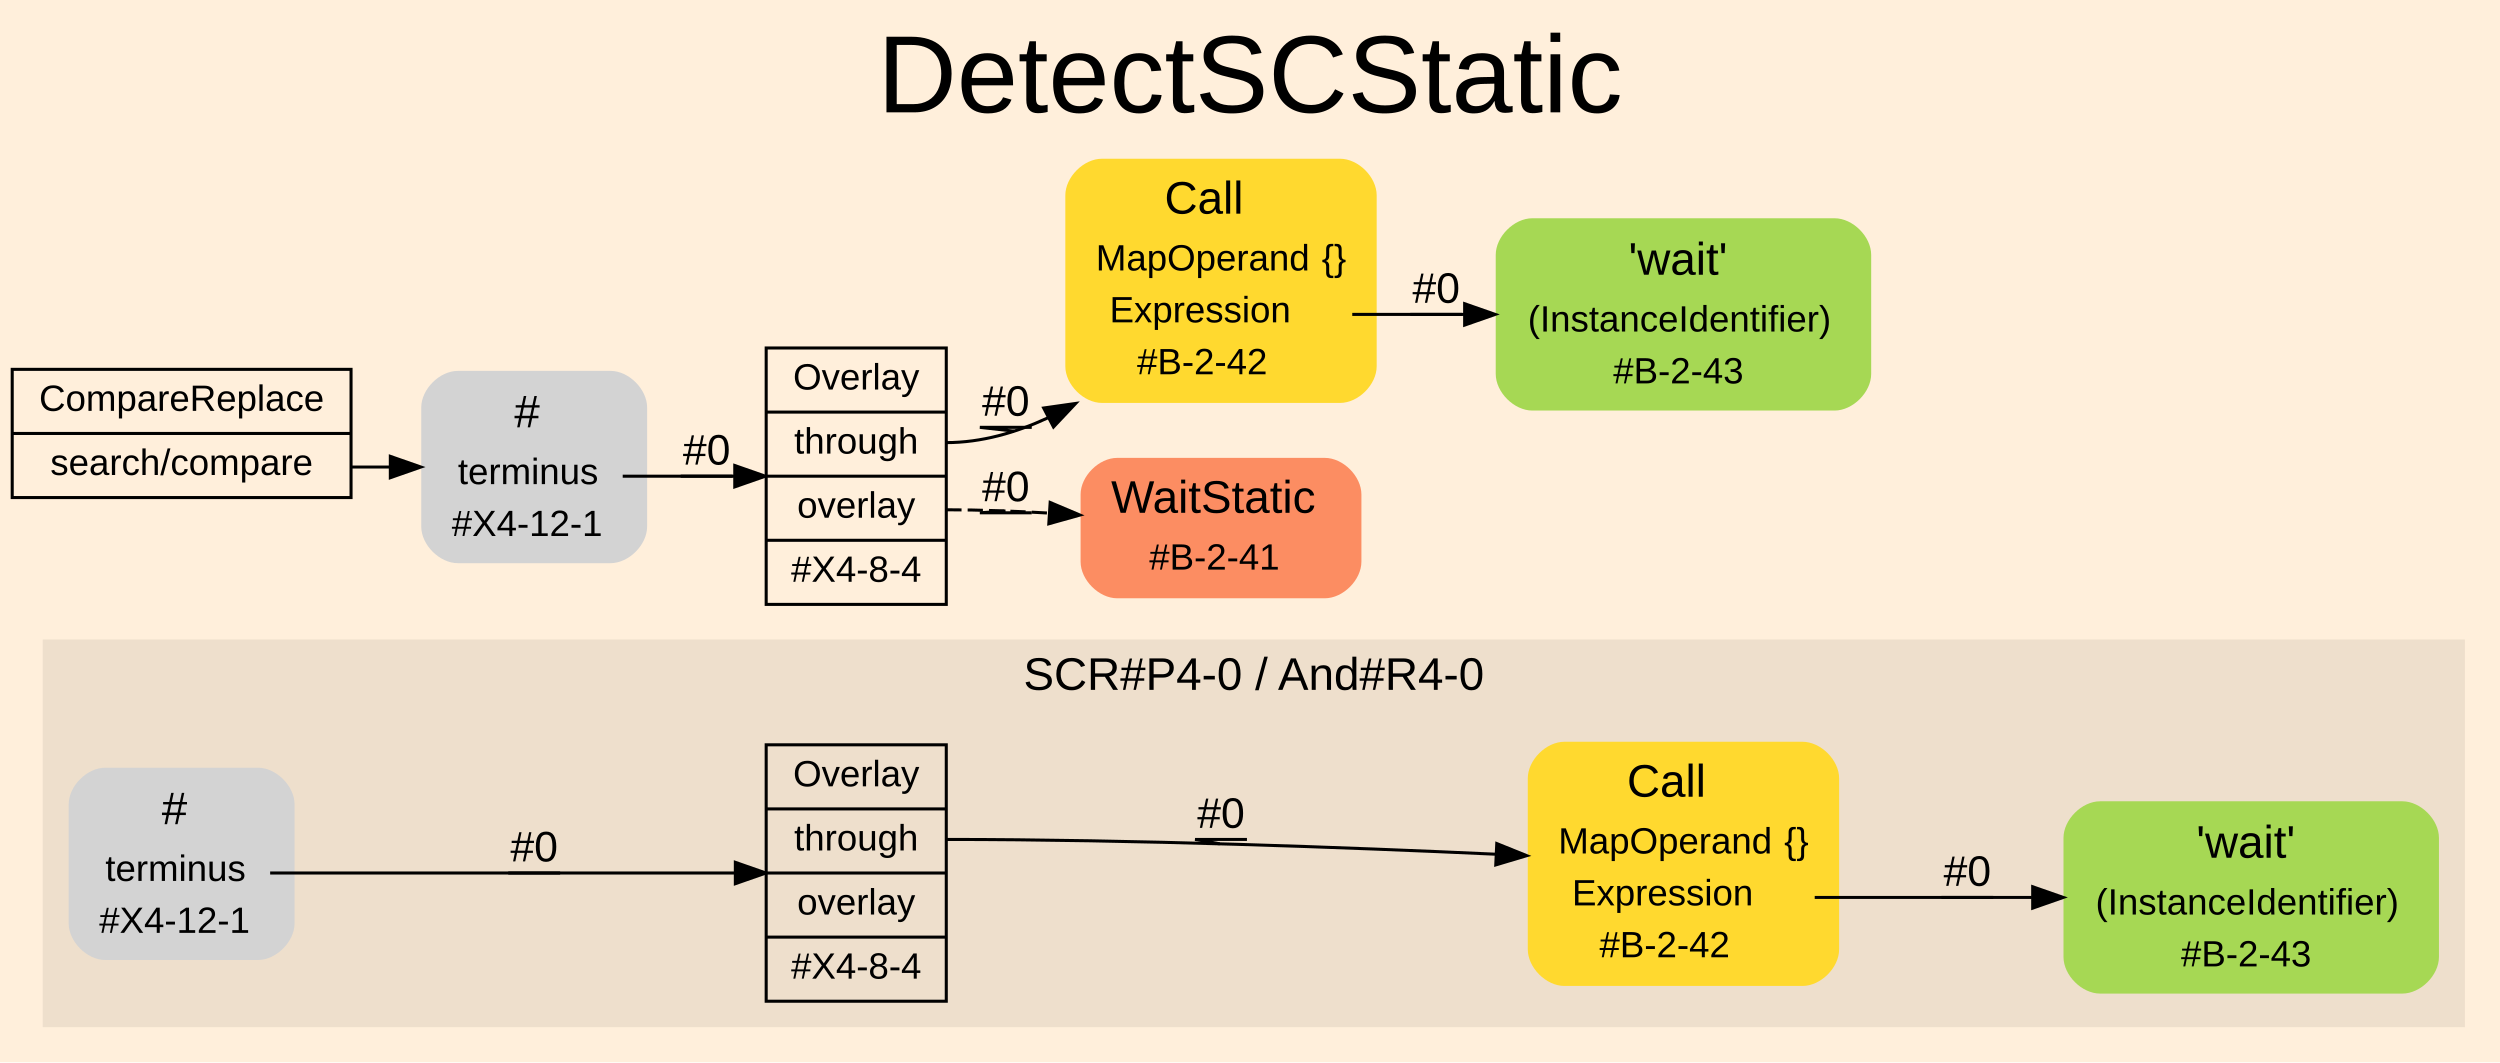
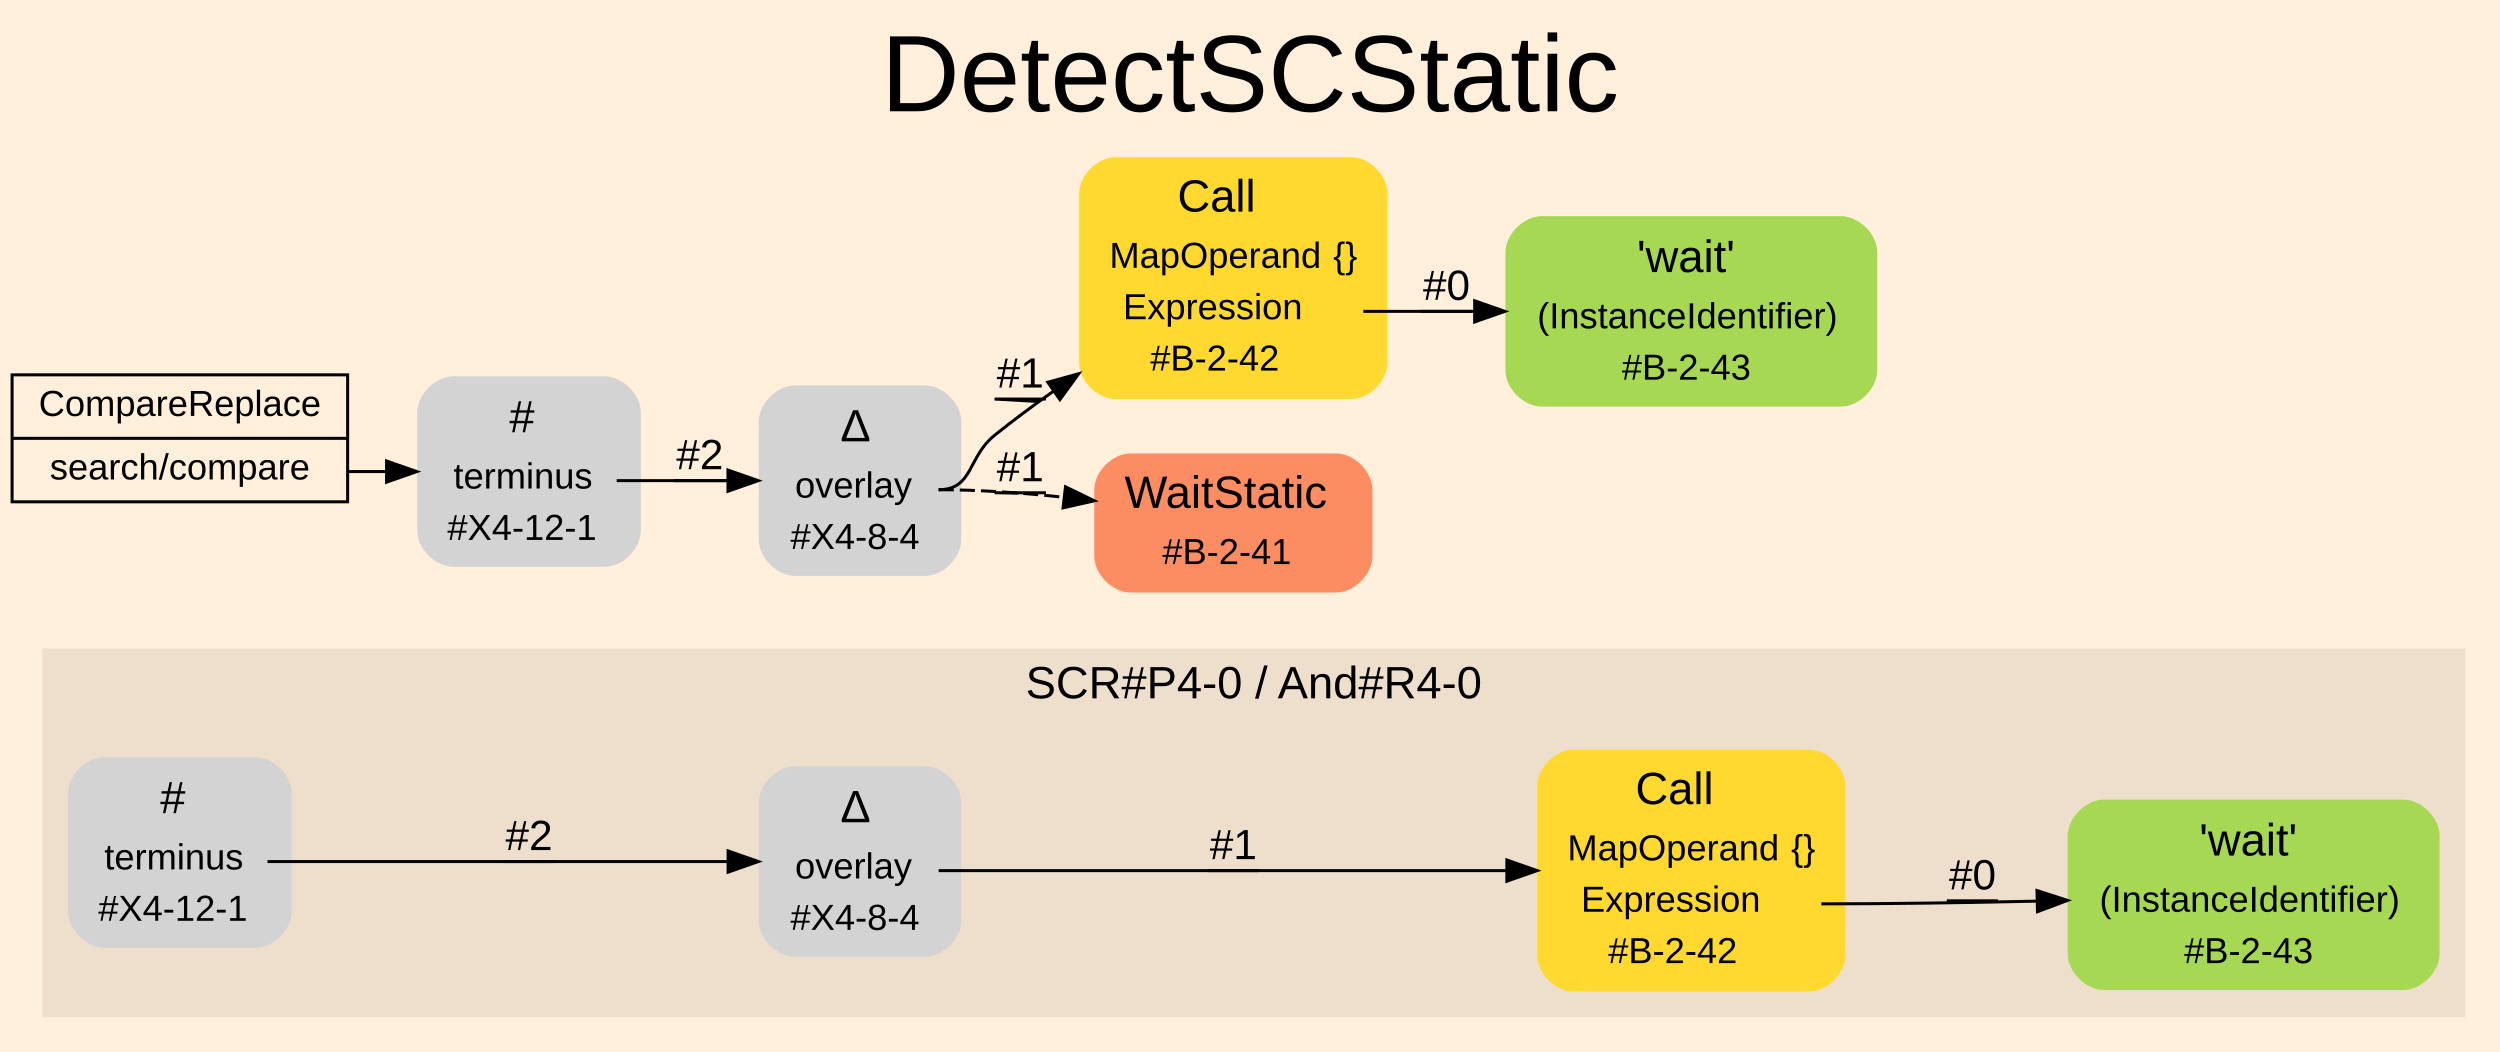
- <svg xmlns="http://www.w3.org/2000/svg" width="819pt" height="348pt" viewBox="0.00 0.00 819.00 348.00">
+ <svg xmlns="http://www.w3.org/2000/svg" width="827pt" height="348pt" viewBox="0.00 0.00 827.00 348.00">
  <g id="graph0" class="graph" transform="scale(1 1) rotate(0) translate(4 344)">
-     <polygon fill="#ffefdb" stroke="transparent" points="-4,4 -4,-344 815,-344 815,4 -4,4" />
-     <text text-anchor="middle" x="405.5" y="-307.2" font-family="Arial" font-size="36.00" fill="#000000">DetectSCStatic</text>
+     <polygon fill="#ffefdb" stroke="transparent" points="-4,4 -4,-344 823,-344 823,4 -4,4" />
+     <text text-anchor="middle" x="409.5" y="-307.2" font-family="Arial" font-size="36.00" fill="#000000">DetectSCStatic</text>
    <g id="clust1" class="cluster">
-       <polygon fill="#eedfcc" stroke="#eedfcc" points="10.5,-8 10.5,-134 803,-134 803,-8 10.5,-8" />
-       <text text-anchor="middle" x="406.75" y="-118" font-family="Arial" font-size="15.00" fill="#000000">SCR#P4-0 / And#R4-0</text>
+       <polygon fill="#eedfcc" stroke="#eedfcc" points="10.5,-8 10.5,-129 811,-129 811,-8 10.5,-8" />
+       <text text-anchor="middle" x="410.75" y="-113" font-family="Arial" font-size="15.00" fill="#000000">SCR#P4-0 / And#R4-0</text>
    </g>
    <g id="node1" class="node">
-       <path fill="#a6d854" stroke="transparent" d="M783,-81.5C783,-81.5 684,-81.5 684,-81.5 678,-81.5 672,-75.5 672,-69.5 672,-69.5 672,-30.5 672,-30.5 672,-24.5 678,-18.5 684,-18.5 684,-18.5 783,-18.5 783,-18.5 789,-18.5 795,-24.5 795,-30.5 795,-30.5 795,-69.5 795,-69.5 795,-75.5 789,-81.5 783,-81.5" />
-       <text text-anchor="start" x="715.5" y="-63" font-family="Arial" font-size="15.00" fill="#000000">'wait'</text>
-       <text text-anchor="start" x="682.5" y="-44.4" font-family="Arial" font-size="12.00" fill="#000000">(InstanceIdentifier)</text>
-       <text text-anchor="start" x="710.5" y="-27.4" font-family="Arial" font-size="12.00" fill="#000000">#B-2-43</text>
+       <path fill="#ffd92f" stroke="transparent" d="M594.5,-96C594.5,-96 516.5,-96 516.5,-96 510.5,-96 504.5,-90 504.5,-84 504.5,-84 504.5,-28 504.5,-28 504.5,-22 510.5,-16 516.5,-16 516.5,-16 594.5,-16 594.5,-16 600.5,-16 606.5,-22 606.5,-28 606.5,-28 606.5,-84 606.5,-84 606.5,-90 600.5,-96 594.5,-96" />
+       <text text-anchor="start" x="537" y="-78" font-family="Arial" font-size="15.00" fill="#000000">Call</text>
+       <text text-anchor="start" x="514.5" y="-59.4" font-family="Arial" font-size="12.00" fill="#000000">MapOperand</text>
+       <text text-anchor="start" x="588.5" y="-59.4" font-family="Arial" font-size="12.00" fill="#000000">{}</text>
+       <text text-anchor="start" x="519" y="-42.4" font-family="Arial" font-size="12.00" fill="#000000">Expression</text>
+       <text text-anchor="start" x="528" y="-25.4" font-family="Arial" font-size="12.00" fill="#000000">#B-2-42</text>
    </g>
    <g id="node2" class="node">
-       <path fill="#d3d3d3" stroke="transparent" d="M80.5,-92.5C80.5,-92.5 30.5,-92.5 30.5,-92.5 24.5,-92.5 18.5,-86.5 18.5,-80.5 18.5,-80.5 18.5,-41.5 18.5,-41.5 18.5,-35.5 24.5,-29.5 30.5,-29.5 30.5,-29.5 80.5,-29.5 80.5,-29.5 86.5,-29.5 92.5,-35.5 92.5,-41.5 92.5,-41.5 92.5,-80.5 92.5,-80.5 92.5,-86.5 86.5,-92.5 80.5,-92.5" />
-       <text text-anchor="start" x="49" y="-74" font-family="Arial" font-size="15.00" fill="#000000">#</text>
-       <text text-anchor="start" x="30.5" y="-55.4" font-family="Arial" font-size="12.00" fill="#000000">terminus</text>
-       <text text-anchor="start" x="28.5" y="-38.4" font-family="Arial" font-size="12.00" fill="#000000">#X4-12-1</text>
+       <path fill="#a6d854" stroke="transparent" d="M791,-79.5C791,-79.5 692,-79.5 692,-79.5 686,-79.5 680,-73.5 680,-67.5 680,-67.5 680,-28.5 680,-28.5 680,-22.5 686,-16.5 692,-16.5 692,-16.5 791,-16.5 791,-16.5 797,-16.5 803,-22.5 803,-28.5 803,-28.5 803,-67.5 803,-67.5 803,-73.5 797,-79.5 791,-79.5" />
+       <text text-anchor="start" x="723.5" y="-61" font-family="Arial" font-size="15.00" fill="#000000">'wait'</text>
+       <text text-anchor="start" x="690.5" y="-42.4" font-family="Arial" font-size="12.00" fill="#000000">(InstanceIdentifier)</text>
+       <text text-anchor="start" x="718.5" y="-25.4" font-family="Arial" font-size="12.00" fill="#000000">#B-2-43</text>
+     </g>
+     <g id="edge1" class="edge">
+       <path fill="none" stroke="#000000" d="M598.5,-45C621.649,-45 646.901,-45.398 669.655,-45.904" />
+       <polygon fill="#000000" stroke="#000000" points="669.838,-49.409 679.917,-46.143 670.001,-42.411 669.838,-49.409" />
+       <text text-anchor="middle" x="648.5" y="-49.8" font-family="Arial" font-size="14.00" fill="#000000">#0</text>
+       <polyline fill="none" stroke="#000000" points="657,-46 640,-46 648.85,-45.489 " />
    </g>
    <g id="node3" class="node">
-       <polygon fill="#eedfcc" stroke="#000000" points="247,-16 247,-100 306,-100 306,-16 247,-16" />
-       <text text-anchor="middle" x="276.5" y="-86.4" font-family="Arial" font-size="12.00" fill="#000000">Overlay</text>
-       <polyline fill="none" stroke="#000000" points="247,-79 306,-79 " />
-       <text text-anchor="middle" x="276.5" y="-65.4" font-family="Arial" font-size="12.00" fill="#000000">through</text>
-       <polyline fill="none" stroke="#000000" points="247,-58 306,-58 " />
-       <text text-anchor="middle" x="276.5" y="-44.4" font-family="Arial" font-size="12.00" fill="#000000">overlay</text>
-       <polyline fill="none" stroke="#000000" points="247,-37 306,-37 " />
-       <text text-anchor="middle" x="276.5" y="-23.4" font-family="Arial" font-size="12.00" fill="#000000">#X4-8-4</text>
+       <path fill="#d3d3d3" stroke="transparent" d="M302,-90.5C302,-90.5 259,-90.5 259,-90.5 253,-90.5 247,-84.5 247,-78.5 247,-78.5 247,-39.5 247,-39.5 247,-33.5 253,-27.5 259,-27.5 259,-27.5 302,-27.5 302,-27.5 308,-27.5 314,-33.5 314,-39.5 314,-39.5 314,-78.5 314,-78.5 314,-84.5 308,-90.5 302,-90.5" />
+       <text text-anchor="start" x="274" y="-72" font-family="Arial" font-size="15.00" fill="#000000">Δ</text>
+       <text text-anchor="start" x="259" y="-53.4" font-family="Arial" font-size="12.00" fill="#000000">overlay</text>
+       <text text-anchor="start" x="257.5" y="-36.4" font-family="Arial" font-size="12.00" fill="#000000">#X4-8-4</text>
    </g>
-     <g id="edge1" class="edge">
-       <path fill="none" stroke="#000000" d="M84.5,-58C137.059,-58 197.71,-58 236.547,-58" />
-       <polygon fill="#000000" stroke="#000000" points="236.898,-61.5 246.898,-58 236.898,-54.5 236.898,-61.5" />
-       <text text-anchor="middle" x="171" y="-61.8" font-family="Arial" font-size="14.00" fill="#000000">#0</text>
-       <polyline fill="none" stroke="#000000" points="179.5,-58 162.5,-58 171.251,-58 " />
+     <g id="edge2" class="edge">
+       <path fill="none" stroke="#000000" d="M306.5,-56C370.602,-56 443.987,-56 494.393,-56" />
+       <polygon fill="#000000" stroke="#000000" points="494.473,-59.5 504.473,-56 494.473,-52.5 494.473,-59.5" />
+       <text text-anchor="middle" x="404" y="-59.8" font-family="Arial" font-size="14.00" fill="#000000">#1</text>
+       <polyline fill="none" stroke="#000000" points="412.5,-56 395.5,-56 405.678,-56 " />
    </g>
    <g id="node4" class="node">
-       <path fill="#ffd92f" stroke="transparent" d="M586.5,-101C586.5,-101 508.5,-101 508.5,-101 502.5,-101 496.5,-95 496.5,-89 496.5,-89 496.5,-33 496.5,-33 496.5,-27 502.5,-21 508.5,-21 508.5,-21 586.5,-21 586.5,-21 592.5,-21 598.5,-27 598.5,-33 598.5,-33 598.5,-89 598.5,-89 598.5,-95 592.5,-101 586.5,-101" />
-       <text text-anchor="start" x="529" y="-83" font-family="Arial" font-size="15.00" fill="#000000">Call</text>
-       <text text-anchor="start" x="506.5" y="-64.4" font-family="Arial" font-size="12.00" fill="#000000">MapOperand</text>
-       <text text-anchor="start" x="580.5" y="-64.4" font-family="Arial" font-size="12.00" fill="#000000">{}</text>
-       <text text-anchor="start" x="511" y="-47.4" font-family="Arial" font-size="12.00" fill="#000000">Expression</text>
-       <text text-anchor="start" x="520" y="-30.4" font-family="Arial" font-size="12.00" fill="#000000">#B-2-42</text>
-     </g>
-     <g id="edge2" class="edge">
-       <path fill="none" stroke="#000000" d="M306,-69C367.292,-69 437.287,-66.394 486.085,-64.157" />
-       <polygon fill="#000000" stroke="#000000" points="486.34,-67.649 496.165,-63.686 486.013,-60.657 486.34,-67.649" />
-       <text text-anchor="middle" x="396" y="-72.8" font-family="Arial" font-size="14.00" fill="#000000">#0</text>
-       <polyline fill="none" stroke="#000000" points="404.5,-69 387.5,-69 395.586,-67.568 " />
+       <path fill="#d3d3d3" stroke="transparent" d="M80.5,-93.5C80.5,-93.5 30.5,-93.5 30.5,-93.5 24.5,-93.5 18.5,-87.5 18.5,-81.5 18.5,-81.5 18.5,-42.5 18.5,-42.5 18.5,-36.5 24.5,-30.5 30.5,-30.5 30.5,-30.5 80.5,-30.5 80.5,-30.5 86.5,-30.5 92.5,-36.5 92.5,-42.5 92.5,-42.5 92.5,-81.5 92.5,-81.5 92.5,-87.5 86.5,-93.5 80.5,-93.5" />
+       <text text-anchor="start" x="49" y="-75" font-family="Arial" font-size="15.00" fill="#000000">#</text>
+       <text text-anchor="start" x="30.5" y="-56.4" font-family="Arial" font-size="12.00" fill="#000000">terminus</text>
+       <text text-anchor="start" x="28.5" y="-39.4" font-family="Arial" font-size="12.00" fill="#000000">#X4-12-1</text>
    </g>
    <g id="edge3" class="edge">
-       <path fill="none" stroke="#000000" d="M590.5,-50C613.644,-50 638.895,-50 661.649,-50" />
-       <polygon fill="#000000" stroke="#000000" points="661.911,-53.5 671.911,-50 661.911,-46.5 661.911,-53.5" />
-       <text text-anchor="middle" x="640.5" y="-53.8" font-family="Arial" font-size="14.00" fill="#000000">#0</text>
-       <polyline fill="none" stroke="#000000" points="649,-50 632,-50 640.285,-50 " />
+       <path fill="none" stroke="#000000" d="M84.5,-59C136.821,-59 196.998,-59 236.72,-59" />
+       <polygon fill="#000000" stroke="#000000" points="236.858,-62.5 246.858,-59 236.858,-55.5 236.858,-62.5" />
+       <text text-anchor="middle" x="171" y="-62.8" font-family="Arial" font-size="14.00" fill="#000000">#2</text>
+       <polyline fill="none" stroke="#000000" points="179.5,-59 162.5,-59 170.911,-59 " />
    </g>
    <g id="node5" class="node">
-       <polygon fill="#ffefdb" stroke="#000000" points="0,-181 0,-223 111,-223 111,-181 0,-181" />
-       <text text-anchor="middle" x="55.5" y="-209.4" font-family="Arial" font-size="12.00" fill="#000000">CompareReplace</text>
-       <polyline fill="none" stroke="#000000" points="0,-202 111,-202 " />
-       <text text-anchor="middle" x="55.5" y="-188.4" font-family="Arial" font-size="12.00" fill="#000000">search/compare</text>
+       <polygon fill="#ffefdb" stroke="#000000" points="0,-178 0,-220 111,-220 111,-178 0,-178" />
+       <text text-anchor="middle" x="55.5" y="-206.4" font-family="Arial" font-size="12.00" fill="#000000">CompareReplace</text>
+       <polyline fill="none" stroke="#000000" points="0,-199 111,-199 " />
+       <text text-anchor="middle" x="55.5" y="-185.4" font-family="Arial" font-size="12.00" fill="#000000">search/compare</text>
    </g>
    <g id="node6" class="node">
-       <path fill="#d3d3d3" stroke="transparent" d="M196,-222.5C196,-222.5 146,-222.5 146,-222.5 140,-222.5 134,-216.5 134,-210.5 134,-210.5 134,-171.5 134,-171.5 134,-165.5 140,-159.5 146,-159.5 146,-159.5 196,-159.5 196,-159.5 202,-159.5 208,-165.5 208,-171.5 208,-171.5 208,-210.5 208,-210.5 208,-216.5 202,-222.5 196,-222.5" />
-       <text text-anchor="start" x="164.5" y="-204" font-family="Arial" font-size="15.00" fill="#000000">#</text>
-       <text text-anchor="start" x="146" y="-185.4" font-family="Arial" font-size="12.00" fill="#000000">terminus</text>
-       <text text-anchor="start" x="144" y="-168.4" font-family="Arial" font-size="12.00" fill="#000000">#X4-12-1</text>
+       <path fill="#d3d3d3" stroke="transparent" d="M196,-219.5C196,-219.5 146,-219.5 146,-219.5 140,-219.5 134,-213.5 134,-207.5 134,-207.5 134,-168.5 134,-168.5 134,-162.5 140,-156.5 146,-156.5 146,-156.5 196,-156.5 196,-156.5 202,-156.5 208,-162.5 208,-168.5 208,-168.5 208,-207.5 208,-207.5 208,-213.5 202,-219.5 196,-219.5" />
+       <text text-anchor="start" x="164.5" y="-201" font-family="Arial" font-size="15.00" fill="#000000">#</text>
+       <text text-anchor="start" x="146" y="-182.4" font-family="Arial" font-size="12.00" fill="#000000">terminus</text>
+       <text text-anchor="start" x="144" y="-165.4" font-family="Arial" font-size="12.00" fill="#000000">#X4-12-1</text>
    </g>
    <g id="edge4" class="edge">
-       <path fill="none" stroke="#000000" d="M111,-191C115.16,-191 119.483,-191 123.815,-191" />
-       <polygon fill="#000000" stroke="#000000" points="123.873,-194.5 133.873,-191 123.873,-187.5 123.873,-194.5" />
+       <path fill="none" stroke="#000000" d="M111,-188C115.16,-188 119.483,-188 123.815,-188" />
+       <polygon fill="#000000" stroke="#000000" points="123.873,-191.5 133.873,-188 123.873,-184.5 123.873,-191.5" />
    </g>
    <g id="node7" class="node">
-       <polygon fill="#ffefdb" stroke="#000000" points="247,-146 247,-230 306,-230 306,-146 247,-146" />
-       <text text-anchor="middle" x="276.5" y="-216.4" font-family="Arial" font-size="12.00" fill="#000000">Overlay</text>
-       <polyline fill="none" stroke="#000000" points="247,-209 306,-209 " />
-       <text text-anchor="middle" x="276.5" y="-195.4" font-family="Arial" font-size="12.00" fill="#000000">through</text>
-       <polyline fill="none" stroke="#000000" points="247,-188 306,-188 " />
-       <text text-anchor="middle" x="276.5" y="-174.4" font-family="Arial" font-size="12.00" fill="#000000">overlay</text>
-       <polyline fill="none" stroke="#000000" points="247,-167 306,-167 " />
-       <text text-anchor="middle" x="276.5" y="-153.4" font-family="Arial" font-size="12.00" fill="#000000">#X4-8-4</text>
+       <path fill="#d3d3d3" stroke="transparent" d="M302,-216.5C302,-216.5 259,-216.5 259,-216.5 253,-216.5 247,-210.5 247,-204.5 247,-204.5 247,-165.5 247,-165.5 247,-159.5 253,-153.5 259,-153.5 259,-153.5 302,-153.5 302,-153.5 308,-153.5 314,-159.5 314,-165.5 314,-165.5 314,-204.5 314,-204.5 314,-210.5 308,-216.5 302,-216.5" />
+       <text text-anchor="start" x="274" y="-198" font-family="Arial" font-size="15.00" fill="#000000">Δ</text>
+       <text text-anchor="start" x="259" y="-179.4" font-family="Arial" font-size="12.00" fill="#000000">overlay</text>
+       <text text-anchor="start" x="257.5" y="-162.4" font-family="Arial" font-size="12.00" fill="#000000">#X4-8-4</text>
    </g>
    <g id="edge5" class="edge">
-       <path fill="none" stroke="#000000" d="M200,-188C211.916,-188 224.876,-188 236.684,-188" />
-       <polygon fill="#000000" stroke="#000000" points="236.71,-191.5 246.71,-188 236.71,-184.5 236.71,-191.5" />
-       <text text-anchor="middle" x="227.5" y="-191.8" font-family="Arial" font-size="14.00" fill="#000000">#0</text>
-       <polyline fill="none" stroke="#000000" points="236,-188 219,-188 227.072,-188 " />
+       <path fill="none" stroke="#000000" d="M200,-185C211.89,-185 224.768,-185 236.665,-185" />
+       <polygon fill="#000000" stroke="#000000" points="236.816,-188.5 246.816,-185 236.816,-181.5 236.816,-188.5" />
+       <text text-anchor="middle" x="227.5" y="-188.8" font-family="Arial" font-size="14.00" fill="#000000">#2</text>
+       <polyline fill="none" stroke="#000000" points="236,-185 219,-185 227.589,-185 " />
    </g>
    <g id="node8" class="node">
-       <path fill="#ffd92f" stroke="transparent" d="M435,-292C435,-292 357,-292 357,-292 351,-292 345,-286 345,-280 345,-280 345,-224 345,-224 345,-218 351,-212 357,-212 357,-212 435,-212 435,-212 441,-212 447,-218 447,-224 447,-224 447,-280 447,-280 447,-286 441,-292 435,-292" />
-       <text text-anchor="start" x="377.5" y="-274" font-family="Arial" font-size="15.00" fill="#000000">Call</text>
-       <text text-anchor="start" x="355" y="-255.4" font-family="Arial" font-size="12.00" fill="#000000">MapOperand</text>
-       <text text-anchor="start" x="429" y="-255.4" font-family="Arial" font-size="12.00" fill="#000000">{}</text>
-       <text text-anchor="start" x="359.5" y="-238.4" font-family="Arial" font-size="12.00" fill="#000000">Expression</text>
-       <text text-anchor="start" x="368.5" y="-221.4" font-family="Arial" font-size="12.00" fill="#000000">#B-2-42</text>
+       <path fill="#ffd92f" stroke="transparent" d="M443,-292C443,-292 365,-292 365,-292 359,-292 353,-286 353,-280 353,-280 353,-224 353,-224 353,-218 359,-212 365,-212 365,-212 443,-212 443,-212 449,-212 455,-218 455,-224 455,-224 455,-280 455,-280 455,-286 449,-292 443,-292" />
+       <text text-anchor="start" x="385.5" y="-274" font-family="Arial" font-size="15.00" fill="#000000">Call</text>
+       <text text-anchor="start" x="363" y="-255.4" font-family="Arial" font-size="12.00" fill="#000000">MapOperand</text>
+       <text text-anchor="start" x="437" y="-255.4" font-family="Arial" font-size="12.00" fill="#000000">{}</text>
+       <text text-anchor="start" x="367.5" y="-238.4" font-family="Arial" font-size="12.00" fill="#000000">Expression</text>
+       <text text-anchor="start" x="376.5" y="-221.4" font-family="Arial" font-size="12.00" fill="#000000">#B-2-42</text>
    </g>
    <g id="edge6" class="edge">
-       <path fill="none" stroke="#000000" d="M306,-199C317.5,-199 328.826,-202.253 339.358,-207.147" />
-       <polygon fill="#000000" stroke="#000000" points="337.905,-210.336 348.394,-211.83 341.126,-204.121 337.905,-210.336" />
-       <text text-anchor="middle" x="325.5" y="-207.8" font-family="Arial" font-size="14.00" fill="#000000">#0</text>
-       <polyline fill="none" stroke="#000000" points="334,-204 317,-204 328.241,-202.747 " />
+       <path fill="none" stroke="#000000" d="M306.5,-182C317.972,-182 316.058,-192.814 325,-200 331.12,-204.918 337.709,-209.812 344.379,-214.521" />
+       <polygon fill="#000000" stroke="#000000" points="342.627,-217.564 352.842,-220.373 346.608,-211.807 342.627,-217.564" />
+       <text text-anchor="middle" x="333.5" y="-215.8" font-family="Arial" font-size="14.00" fill="#000000">#1</text>
+       <polyline fill="none" stroke="#000000" points="342,-212 325,-212 339.708,-211.182 " />
    </g>
    <g id="node10" class="node">
-       <path fill="#fc8d62" stroke="transparent" d="M430,-194C430,-194 362,-194 362,-194 356,-194 350,-188 350,-182 350,-182 350,-160 350,-160 350,-154 356,-148 362,-148 362,-148 430,-148 430,-148 436,-148 442,-154 442,-160 442,-160 442,-182 442,-182 442,-188 436,-194 430,-194" />
-       <text text-anchor="start" x="360" y="-176" font-family="Arial" font-size="15.00" fill="#000000">WaitStatic</text>
-       <text text-anchor="start" x="372.5" y="-157.4" font-family="Arial" font-size="12.00" fill="#000000">#B-2-41</text>
+       <path fill="#fc8d62" stroke="transparent" d="M438,-194C438,-194 370,-194 370,-194 364,-194 358,-188 358,-182 358,-182 358,-160 358,-160 358,-154 364,-148 370,-148 370,-148 438,-148 438,-148 444,-148 450,-154 450,-160 450,-160 450,-182 450,-182 450,-188 444,-194 438,-194" />
+       <text text-anchor="start" x="368" y="-176" font-family="Arial" font-size="15.00" fill="#000000">WaitStatic</text>
+       <text text-anchor="start" x="380.5" y="-157.4" font-family="Arial" font-size="12.00" fill="#000000">#B-2-41</text>
    </g>
    <g id="edge7" class="edge">
-       <path fill="none" stroke="#000000" stroke-dasharray="5,2" d="M306,-177C316.91,-177 328.548,-176.556 339.71,-175.909" />
-       <polygon fill="#000000" stroke="#000000" points="340.035,-179.395 349.791,-175.265 339.589,-172.409 340.035,-179.395" />
-       <text text-anchor="middle" x="325.5" y="-179.8" font-family="Arial" font-size="14.00" fill="#000000">#0</text>
-       <polyline fill="none" stroke="#000000" points="334,-176 317,-176 325.42,-176.601 " />
+       <path fill="none" stroke="#000000" stroke-dasharray="5,2" d="M306.5,-182C319.939,-182 334.354,-180.955 347.867,-179.51" />
+       <polygon fill="#000000" stroke="#000000" points="348.464,-182.964 357.995,-178.337 347.658,-176.011 348.464,-182.964" />
+       <text text-anchor="middle" x="333.5" y="-184.8" font-family="Arial" font-size="14.00" fill="#000000">#1</text>
+       <polyline fill="none" stroke="#000000" points="342,-181 325,-181 333.036,-180.883 " />
    </g>
    <g id="node9" class="node">
-       <path fill="#a6d854" stroke="transparent" d="M597,-272.5C597,-272.5 498,-272.5 498,-272.5 492,-272.5 486,-266.5 486,-260.5 486,-260.5 486,-221.5 486,-221.5 486,-215.5 492,-209.5 498,-209.5 498,-209.5 597,-209.5 597,-209.5 603,-209.5 609,-215.5 609,-221.5 609,-221.5 609,-260.5 609,-260.5 609,-266.5 603,-272.5 597,-272.5" />
-       <text text-anchor="start" x="529.5" y="-254" font-family="Arial" font-size="15.00" fill="#000000">'wait'</text>
-       <text text-anchor="start" x="496.5" y="-235.4" font-family="Arial" font-size="12.00" fill="#000000">(InstanceIdentifier)</text>
-       <text text-anchor="start" x="524.5" y="-218.4" font-family="Arial" font-size="12.00" fill="#000000">#B-2-43</text>
+       <path fill="#a6d854" stroke="transparent" d="M605,-272.5C605,-272.5 506,-272.5 506,-272.5 500,-272.5 494,-266.5 494,-260.5 494,-260.5 494,-221.5 494,-221.5 494,-215.5 500,-209.5 506,-209.5 506,-209.5 605,-209.5 605,-209.5 611,-209.5 617,-215.5 617,-221.5 617,-221.5 617,-260.5 617,-260.5 617,-266.5 611,-272.5 605,-272.5" />
+       <text text-anchor="start" x="537.5" y="-254" font-family="Arial" font-size="15.00" fill="#000000">'wait'</text>
+       <text text-anchor="start" x="504.5" y="-235.4" font-family="Arial" font-size="12.00" fill="#000000">(InstanceIdentifier)</text>
+       <text text-anchor="start" x="532.5" y="-218.4" font-family="Arial" font-size="12.00" fill="#000000">#B-2-43</text>
    </g>
    <g id="edge8" class="edge">
-       <path fill="none" stroke="#000000" d="M439,-241C450.847,-241 463.421,-241 475.65,-241" />
-       <polygon fill="#000000" stroke="#000000" points="475.818,-244.5 485.818,-241 475.818,-237.5 475.818,-244.5" />
-       <text text-anchor="middle" x="466.5" y="-244.8" font-family="Arial" font-size="14.00" fill="#000000">#0</text>
-       <polyline fill="none" stroke="#000000" points="475,-241 458,-241 466.719,-241 " />
+       <path fill="none" stroke="#000000" d="M447,-241C458.847,-241 471.421,-241 483.65,-241" />
+       <polygon fill="#000000" stroke="#000000" points="483.818,-244.5 493.818,-241 483.818,-237.5 483.818,-244.5" />
+       <text text-anchor="middle" x="474.5" y="-244.8" font-family="Arial" font-size="14.00" fill="#000000">#0</text>
+       <polyline fill="none" stroke="#000000" points="483,-241 466,-241 474.719,-241 " />
    </g>
  </g>
</svg>
